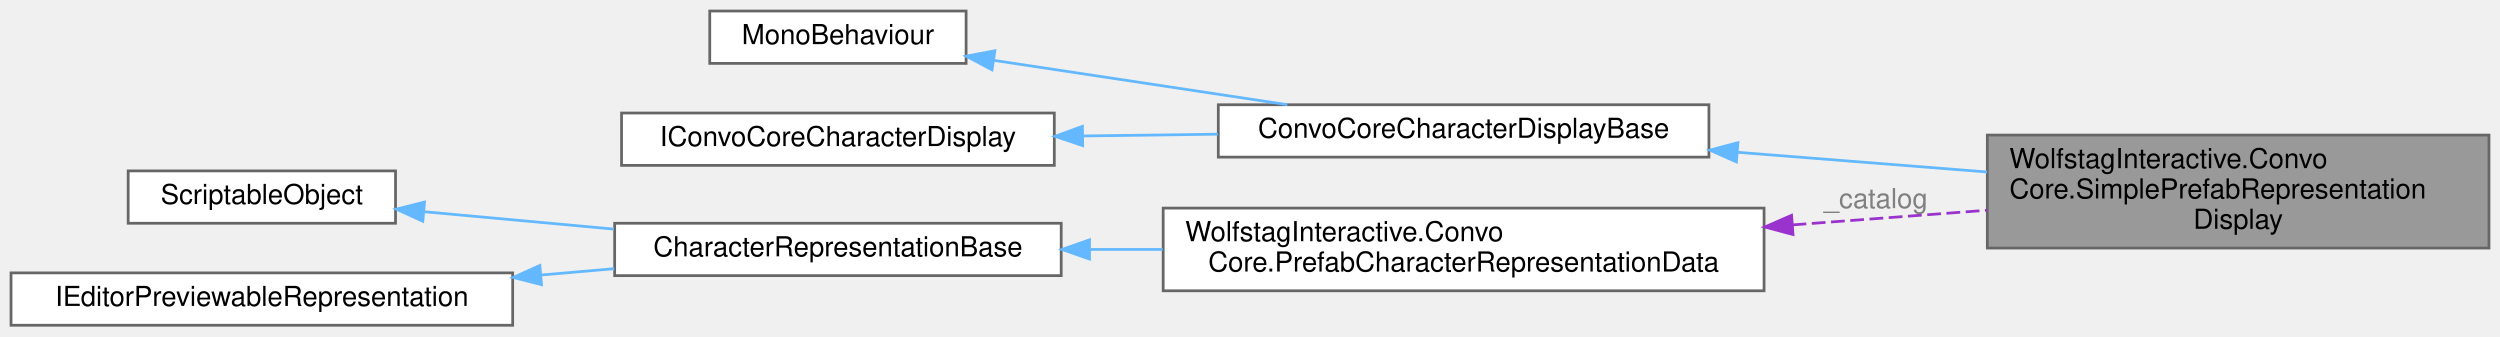
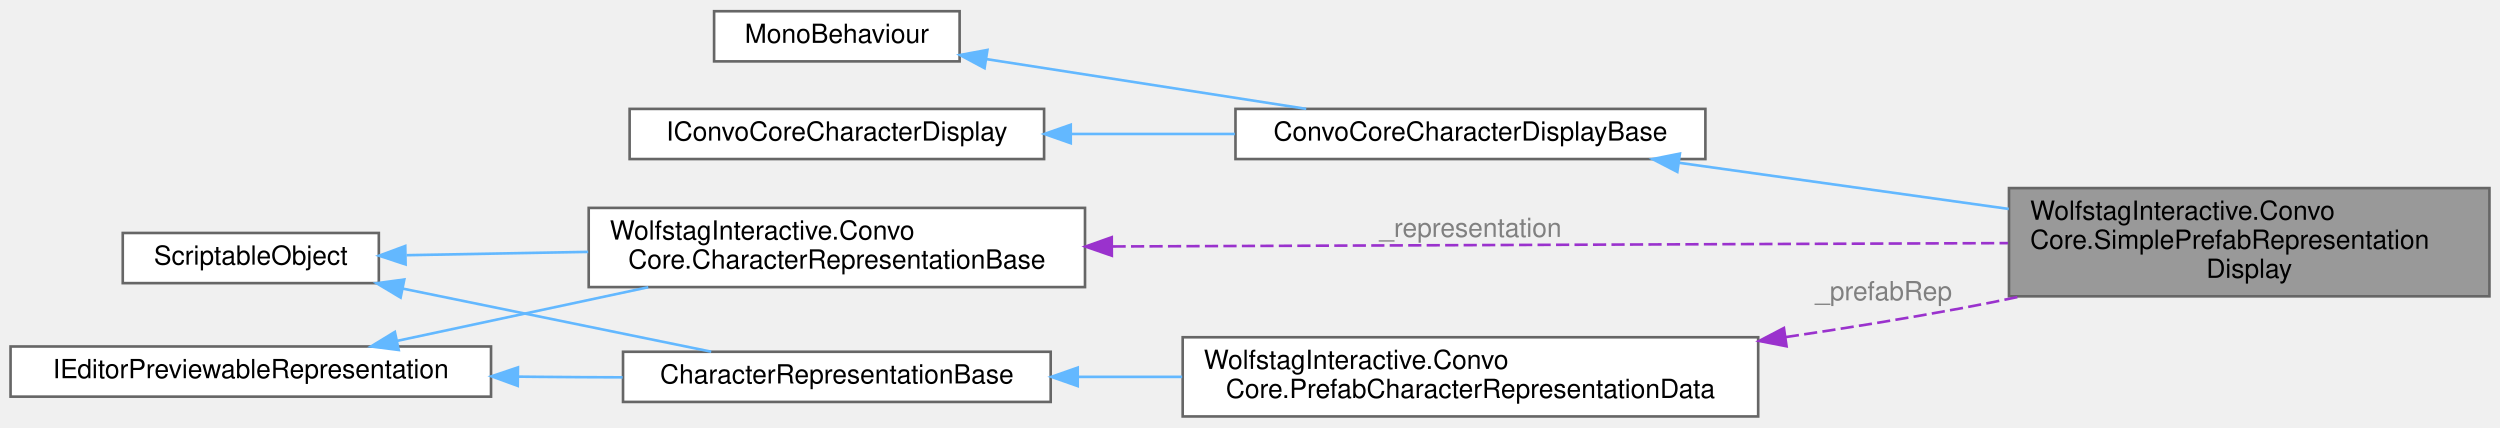
- <svg xmlns="http://www.w3.org/2000/svg" xmlns:xlink="http://www.w3.org/1999/xlink" width="907pt" height="122pt" viewBox="0.00 0.00 907.00 122.00">
-   <g id="graph0" class="graph" transform="scale(1 1) rotate(0) translate(4 118)">
+ <svg xmlns="http://www.w3.org/2000/svg" xmlns:xlink="http://www.w3.org/1999/xlink" width="947pt" height="162pt" viewBox="0.00 0.00 947.00 161.50">
+   <g id="graph0" class="graph" transform="scale(1 1) rotate(0) translate(4 157.5)">
    <g id="Node000001" class="node">
      <g id="a_Node000001">
        <a xlink:title=" ">
-           <polygon fill="#999999" stroke="#666666" points="899,-69 717,-69 717,-28 899,-28 899,-69" />
-           <text text-anchor="start" x="725" y="-57" font-family="Helvetica,sans-Serif" font-size="10.00">WolfstagInteractive.Convo</text>
-           <text text-anchor="start" x="725" y="-46" font-family="Helvetica,sans-Serif" font-size="10.00">Core.SimplePrefabRepresentation</text>
-           <text text-anchor="middle" x="808" y="-35" font-family="Helvetica,sans-Serif" font-size="10.00">Display</text>
+           <polygon fill="#999999" stroke="#666666" points="939,-86.5 757,-86.5 757,-45.5 939,-45.5 939,-86.5" />
+           <text text-anchor="start" x="765" y="-74.5" font-family="Helvetica,sans-Serif" font-size="10.00">WolfstagInteractive.Convo</text>
+           <text text-anchor="start" x="765" y="-63.5" font-family="Helvetica,sans-Serif" font-size="10.00">Core.SimplePrefabRepresentation</text>
+           <text text-anchor="middle" x="848" y="-52.5" font-family="Helvetica,sans-Serif" font-size="10.00">Display</text>
        </a>
      </g>
    </g>
    <g id="Node000002" class="node">
      <g id="a_Node000002">
        <a xlink:href="classWolfstagInteractive_1_1ConvoCore_1_1ConvoCoreCharacterDisplayBase.html" target="_top" xlink:title="Generic base class for all prefab-based character displays.">
-           <polygon fill="white" stroke="#666666" points="616,-80 438,-80 438,-61 616,-61 616,-80" />
-           <text text-anchor="middle" x="527" y="-68" font-family="Helvetica,sans-Serif" font-size="10.00">ConvoCoreCharacterDisplayBase</text>
+           <polygon fill="white" stroke="#666666" points="642,-116.5 464,-116.5 464,-97.5 642,-97.5 642,-116.5" />
+           <text text-anchor="middle" x="553" y="-104.5" font-family="Helvetica,sans-Serif" font-size="10.00">ConvoCoreCharacterDisplayBase</text>
        </a>
      </g>
    </g>
    <g id="edge1_Node000001_Node000002" class="edge">
      <g id="a_edge1_Node000001_Node000002">
        <a xlink:title=" ">
-           <path fill="none" stroke="#63b8ff" d="M626.56,-62.73C655.98,-60.41 688.05,-57.88 716.9,-55.6" />
-           <polygon fill="#63b8ff" stroke="#63b8ff" points="625.97,-59.26 616.28,-63.54 626.52,-66.24 625.97,-59.26" />
+           <path fill="none" stroke="#63b8ff" d="M632.05,-96.08C670.47,-90.7 717,-84.19 756.92,-78.6" />
+           <polygon fill="#63b8ff" stroke="#63b8ff" points="631.37,-92.64 621.96,-97.49 632.35,-99.57 631.37,-92.64" />
        </a>
      </g>
    </g>
    <g id="Node000003" class="node">
      <g id="a_Node000003">
        <a xlink:title=" ">
-           <polygon fill="white" stroke="#666666" points="346.5,-114 253.5,-114 253.5,-95 346.5,-95 346.5,-114" />
-           <text text-anchor="middle" x="300" y="-102" font-family="Helvetica,sans-Serif" font-size="10.00">MonoBehaviour</text>
+           <polygon fill="white" stroke="#666666" points="359.5,-153.5 266.5,-153.5 266.5,-134.5 359.5,-134.5 359.5,-153.5" />
+           <text text-anchor="middle" x="313" y="-141.5" font-family="Helvetica,sans-Serif" font-size="10.00">MonoBehaviour</text>
        </a>
      </g>
    </g>
    <g id="edge2_Node000002_Node000003" class="edge">
      <g id="a_edge2_Node000002_Node000003">
        <a xlink:title=" ">
-           <path fill="none" stroke="#63b8ff" d="M356.69,-96.08C388.94,-91.21 429.65,-85.06 463.06,-80.01" />
-           <polygon fill="#63b8ff" stroke="#63b8ff" points="355.9,-92.66 346.53,-97.62 356.94,-99.59 355.9,-92.66" />
+           <path fill="none" stroke="#63b8ff" d="M369.54,-135.37C405.88,-129.72 453.38,-122.33 490.8,-116.51" />
+           <polygon fill="#63b8ff" stroke="#63b8ff" points="368.95,-131.92 359.61,-136.91 370.03,-138.83 368.95,-131.92" />
        </a>
      </g>
    </g>
    <g id="Node000004" class="node">
      <g id="a_Node000004">
        <a xlink:href="interfaceWolfstagInteractive_1_1ConvoCore_1_1IConvoCoreCharacterDisplay.html" target="_top" xlink:title=" ">
-           <polygon fill="white" stroke="#666666" points="378.5,-77 221.5,-77 221.5,-58 378.5,-58 378.5,-77" />
-           <text text-anchor="middle" x="300" y="-65" font-family="Helvetica,sans-Serif" font-size="10.00">IConvoCoreCharacterDisplay</text>
+           <polygon fill="white" stroke="#666666" points="391.5,-116.5 234.5,-116.5 234.5,-97.5 391.5,-97.5 391.5,-116.5" />
+           <text text-anchor="middle" x="313" y="-104.5" font-family="Helvetica,sans-Serif" font-size="10.00">IConvoCoreCharacterDisplay</text>
        </a>
      </g>
    </g>
    <g id="edge3_Node000002_Node000004" class="edge">
      <g id="a_edge3_Node000002_Node000004">
        <a xlink:title=" ">
-           <path fill="none" stroke="#63b8ff" d="M389.15,-68.68C405.14,-68.89 421.83,-69.11 437.83,-69.32" />
-           <polygon fill="#63b8ff" stroke="#63b8ff" points="388.79,-65.17 378.75,-68.54 388.7,-72.17 388.79,-65.17" />
+           <path fill="none" stroke="#63b8ff" d="M401.74,-107C421.98,-107 443.51,-107 463.78,-107" />
+           <polygon fill="#63b8ff" stroke="#63b8ff" points="401.6,-103.5 391.6,-107 401.6,-110.5 401.6,-103.5" />
        </a>
      </g>
    </g>
    <g id="Node000005" class="node">
      <g id="a_Node000005">
-         <a xlink:href="classWolfstagInteractive_1_1ConvoCore_1_1PrefabCharacterRepresentationData.html" target="_top" xlink:title=" ">
-           <polygon fill="white" stroke="#666666" points="636,-42.5 418,-42.5 418,-12.5 636,-12.5 636,-42.5" />
-           <text text-anchor="start" x="426" y="-30.5" font-family="Helvetica,sans-Serif" font-size="10.00">WolfstagInteractive.Convo</text>
-           <text text-anchor="middle" x="527" y="-19.5" font-family="Helvetica,sans-Serif" font-size="10.00">Core.PrefabCharacterRepresentationData</text>
+         <a xlink:href="classWolfstagInteractive_1_1ConvoCore_1_1CharacterRepresentationBase.html" target="_top" xlink:title="Abstract ScriptableObject base class for all character visual representations.">
+           <polygon fill="white" stroke="#666666" points="407,-79 219,-79 219,-49 407,-49 407,-79" />
+           <text text-anchor="start" x="227" y="-67" font-family="Helvetica,sans-Serif" font-size="10.00">WolfstagInteractive.Convo</text>
+           <text text-anchor="middle" x="313" y="-56" font-family="Helvetica,sans-Serif" font-size="10.00">Core.CharacterRepresentationBase</text>
        </a>
      </g>
    </g>
    <g id="edge4_Node000001_Node000005" class="edge">
      <g id="a_edge4_Node000001_Node000005">
        <a xlink:title=" ">
-           <path fill="none" stroke="#9a32cd" stroke-dasharray="5,2" d="M646.33,-36.41C669.94,-38.18 694.39,-40.02 716.87,-41.72" />
-           <polygon fill="#9a32cd" stroke="#9a32cd" points="646.5,-32.91 636.27,-35.65 645.98,-39.89 646.5,-32.91" />
+           <path fill="none" stroke="#9a32cd" stroke-dasharray="5,2" d="M417.42,-64.39C515.93,-64.76 662.74,-65.31 756.66,-65.66" />
+           <polygon fill="#9a32cd" stroke="#9a32cd" points="417.16,-60.89 407.15,-64.35 417.13,-67.89 417.16,-60.89" />
        </a>
      </g>
-       <text text-anchor="middle" x="676.5" y="-42.5" font-family="Helvetica,sans-Serif" font-size="10.00" fill="grey"> _catalog</text>
+       <text text-anchor="middle" x="553" y="-68" font-family="Helvetica,sans-Serif" font-size="10.00" fill="grey"> _representation</text>
    </g>
    <g id="Node000006" class="node">
      <g id="a_Node000006">
-         <a xlink:href="classWolfstagInteractive_1_1ConvoCore_1_1CharacterRepresentationBase.html" target="_top" xlink:title="Abstract ScriptableObject base class for all character visual representations.">
-           <polygon fill="white" stroke="#666666" points="381,-37 219,-37 219,-18 381,-18 381,-37" />
-           <text text-anchor="middle" x="300" y="-25" font-family="Helvetica,sans-Serif" font-size="10.00">CharacterRepresentationBase</text>
+         <a xlink:title=" ">
+           <polygon fill="white" stroke="#666666" points="139.5,-69.5 42.5,-69.5 42.5,-50.5 139.5,-50.5 139.5,-69.5" />
+           <text text-anchor="middle" x="91" y="-57.5" font-family="Helvetica,sans-Serif" font-size="10.00">ScriptableObject</text>
        </a>
      </g>
    </g>
    <g id="edge5_Node000005_Node000006" class="edge">
      <g id="a_edge5_Node000005_Node000006">
        <a xlink:title=" ">
-           <path fill="none" stroke="#63b8ff" d="M391.4,-27.5C400.1,-27.5 408.99,-27.5 417.84,-27.5" />
-           <polygon fill="#63b8ff" stroke="#63b8ff" points="391.28,-24 381.28,-27.5 391.28,-31 391.28,-24" />
+           <path fill="none" stroke="#63b8ff" d="M149.99,-61.08C166.17,-61.38 183.77,-61.7 200,-62 206.12,-62.11 212.44,-62.23 218.8,-62.34" />
+           <polygon fill="#63b8ff" stroke="#63b8ff" points="149.64,-57.57 139.58,-60.89 149.51,-64.57 149.64,-57.57" />
+         </a>
+       </g>
+     </g>
+     <g id="Node000009" class="node">
+       <g id="a_Node000009">
+         <a xlink:href="classWolfstagInteractive_1_1ConvoCore_1_1CharacterRepresentationBase.html" target="_top" xlink:title="Abstract ScriptableObject base class for all character visual representations.">
+           <polygon fill="white" stroke="#666666" points="394,-24.5 232,-24.5 232,-5.5 394,-5.5 394,-24.5" />
+           <text text-anchor="middle" x="313" y="-12.5" font-family="Helvetica,sans-Serif" font-size="10.00">CharacterRepresentationBase</text>
+         </a>
+       </g>
+     </g>
+     <g id="edge9_Node000009_Node000006" class="edge">
+       <g id="a_edge9_Node000009_Node000006">
+         <a xlink:title=" ">
+           <path fill="none" stroke="#63b8ff" d="M148.59,-48.42C184.84,-41.01 231.3,-31.51 265.41,-24.53" />
+           <polygon fill="#63b8ff" stroke="#63b8ff" points="147.75,-45.02 138.66,-50.46 149.15,-51.88 147.75,-45.02" />
        </a>
      </g>
    </g>
    <g id="Node000007" class="node">
      <g id="a_Node000007">
-         <a xlink:title=" ">
-           <polygon fill="white" stroke="#666666" points="139.5,-56 42.5,-56 42.5,-37 139.5,-37 139.5,-56" />
-           <text text-anchor="middle" x="91" y="-44" font-family="Helvetica,sans-Serif" font-size="10.00">ScriptableObject</text>
+         <a xlink:href="interfaceWolfstagInteractive_1_1ConvoCore_1_1IEditorPreviewableRepresentation.html" target="_top" xlink:title=" ">
+           <polygon fill="white" stroke="#666666" points="182,-26.5 0,-26.5 0,-7.5 182,-7.5 182,-26.5" />
+           <text text-anchor="middle" x="91" y="-14.5" font-family="Helvetica,sans-Serif" font-size="10.00">IEditorPreviewableRepresentation</text>
        </a>
      </g>
    </g>
-     <g id="edge6_Node000006_Node000007" class="edge">
-       <g id="a_edge6_Node000006_Node000007">
+     <g id="edge6_Node000005_Node000007" class="edge">
+       <g id="a_edge6_Node000005_Node000007">
        <a xlink:title=" ">
-           <path fill="none" stroke="#63b8ff" d="M149.92,-41.18C171.22,-39.23 195.72,-36.98 218.64,-34.88" />
-           <polygon fill="#63b8ff" stroke="#63b8ff" points="149.39,-37.72 139.75,-42.12 150.03,-44.69 149.39,-37.72" />
+           <path fill="none" stroke="#63b8ff" d="M146.38,-28.62C175.12,-34.76 210.73,-42.36 241.56,-48.95" />
+           <polygon fill="#63b8ff" stroke="#63b8ff" points="147.03,-25.18 136.52,-26.51 145.57,-32.02 147.03,-25.18" />
+         </a>
+       </g>
+     </g>
+     <g id="edge10_Node000009_Node000007" class="edge">
+       <g id="a_edge10_Node000009_Node000007">
+         <a xlink:title=" ">
+           <path fill="none" stroke="#63b8ff" d="M192.28,-15.08C194.88,-15.05 197.46,-15.02 200,-15 210.31,-14.9 221.14,-14.85 231.85,-14.82" />
+           <polygon fill="#63b8ff" stroke="#63b8ff" points="192.12,-11.58 182.16,-15.21 192.2,-18.58 192.12,-11.58" />
        </a>
      </g>
    </g>
    <g id="Node000008" class="node">
      <g id="a_Node000008">
-         <a xlink:href="interfaceWolfstagInteractive_1_1ConvoCore_1_1IEditorPreviewableRepresentation.html" target="_top" xlink:title=" ">
-           <polygon fill="white" stroke="#666666" points="182,-19 0,-19 0,0 182,0 182,-19" />
-           <text text-anchor="middle" x="91" y="-7" font-family="Helvetica,sans-Serif" font-size="10.00">IEditorPreviewableRepresentation</text>
+         <a xlink:href="classWolfstagInteractive_1_1ConvoCore_1_1PrefabCharacterRepresentationData.html" target="_top" xlink:title="Defines how a prefab-based character should be sourced and displayed by ConvoCore.">
+           <polygon fill="white" stroke="#666666" points="662,-30 444,-30 444,0 662,0 662,-30" />
+           <text text-anchor="start" x="452" y="-18" font-family="Helvetica,sans-Serif" font-size="10.00">WolfstagInteractive.Convo</text>
+           <text text-anchor="middle" x="553" y="-7" font-family="Helvetica,sans-Serif" font-size="10.00">Core.PrefabCharacterRepresentationData</text>
        </a>
      </g>
    </g>
-     <g id="edge7_Node000006_Node000008" class="edge">
-       <g id="a_edge7_Node000006_Node000008">
+     <g id="edge7_Node000001_Node000008" class="edge">
+       <g id="a_edge7_Node000001_Node000008">
        <a xlink:title=" ">
-           <path fill="none" stroke="#63b8ff" d="M192.24,-18.22C201.17,-18.99 210.13,-19.77 218.86,-20.53" />
-           <polygon fill="#63b8ff" stroke="#63b8ff" points="192.46,-14.72 182.19,-17.34 191.85,-21.7 192.46,-14.72" />
+           <path fill="none" stroke="#9a32cd" stroke-dasharray="5,2" d="M672.48,-30.07C694.64,-33.34 717.57,-37.02 739,-41 746.29,-42.35 753.82,-43.86 761.37,-45.45" />
+           <polygon fill="#9a32cd" stroke="#9a32cd" points="672.75,-26.58 662.35,-28.6 671.75,-33.5 672.75,-26.58" />
+         </a>
+       </g>
+       <text text-anchor="middle" x="709.5" y="-44" font-family="Helvetica,sans-Serif" font-size="10.00" fill="grey"> _prefabRep</text>
+     </g>
+     <g id="edge8_Node000008_Node000009" class="edge">
+       <g id="a_edge8_Node000008_Node000009">
+         <a xlink:title=" ">
+           <path fill="none" stroke="#63b8ff" d="M404.45,-15C417.31,-15 430.65,-15 443.81,-15" />
+           <polygon fill="#63b8ff" stroke="#63b8ff" points="404.24,-11.5 394.24,-15 404.24,-18.5 404.24,-11.5" />
        </a>
      </g>
    </g>
  </g>
</svg>
